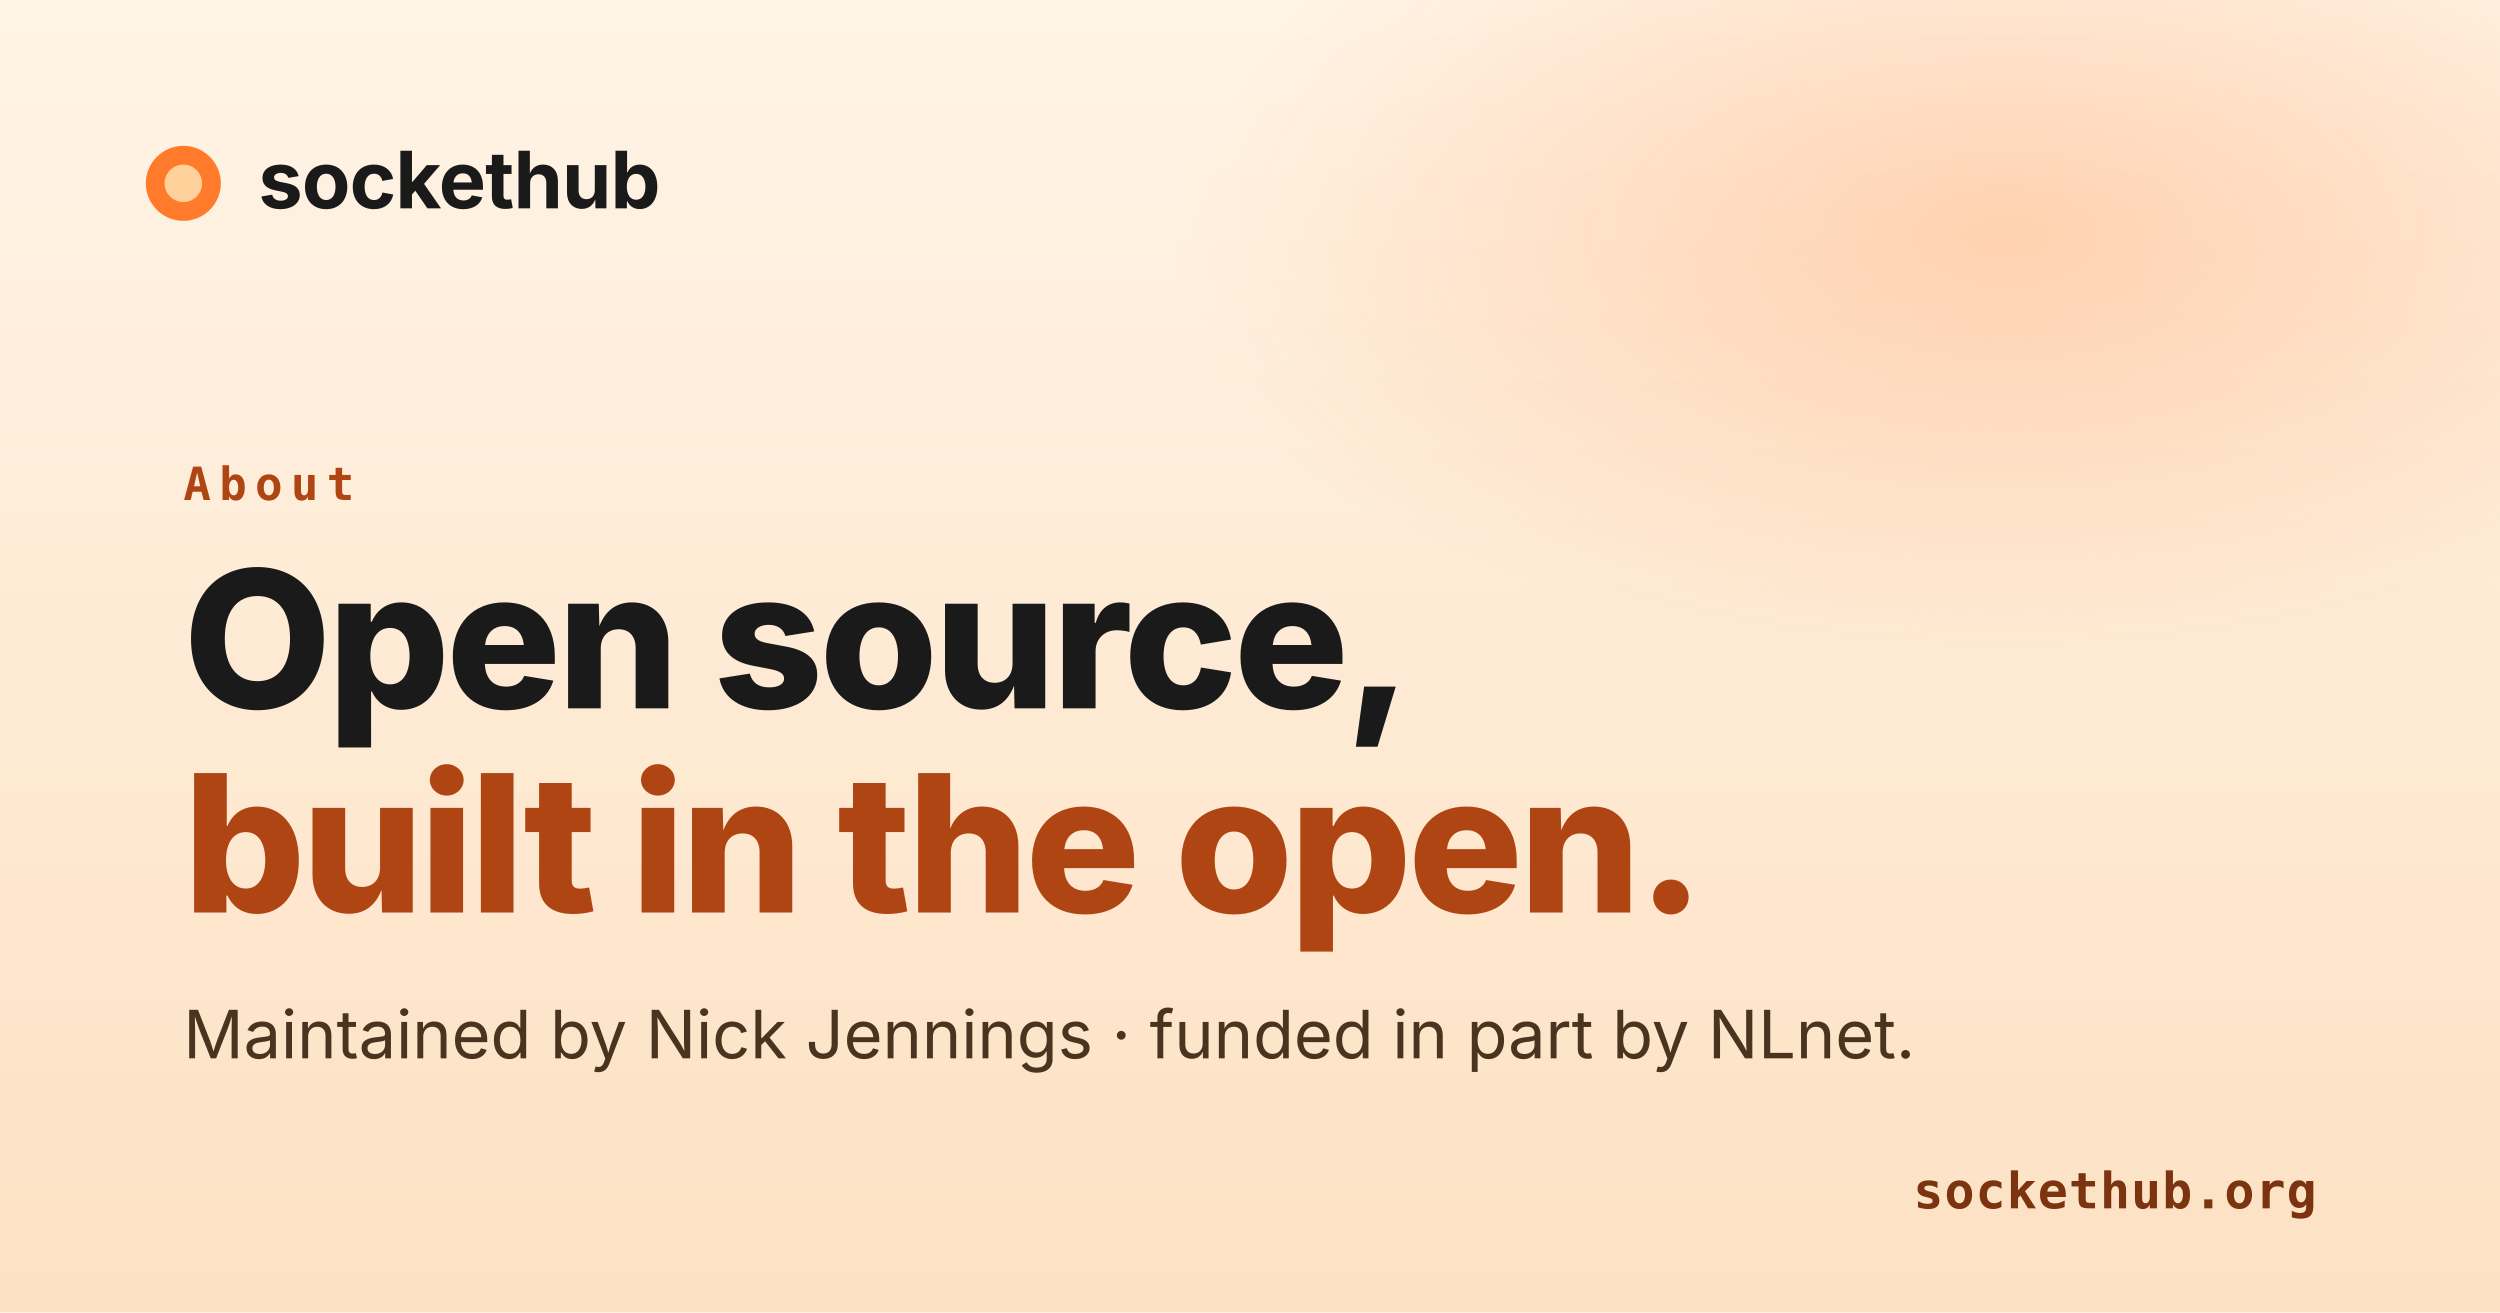
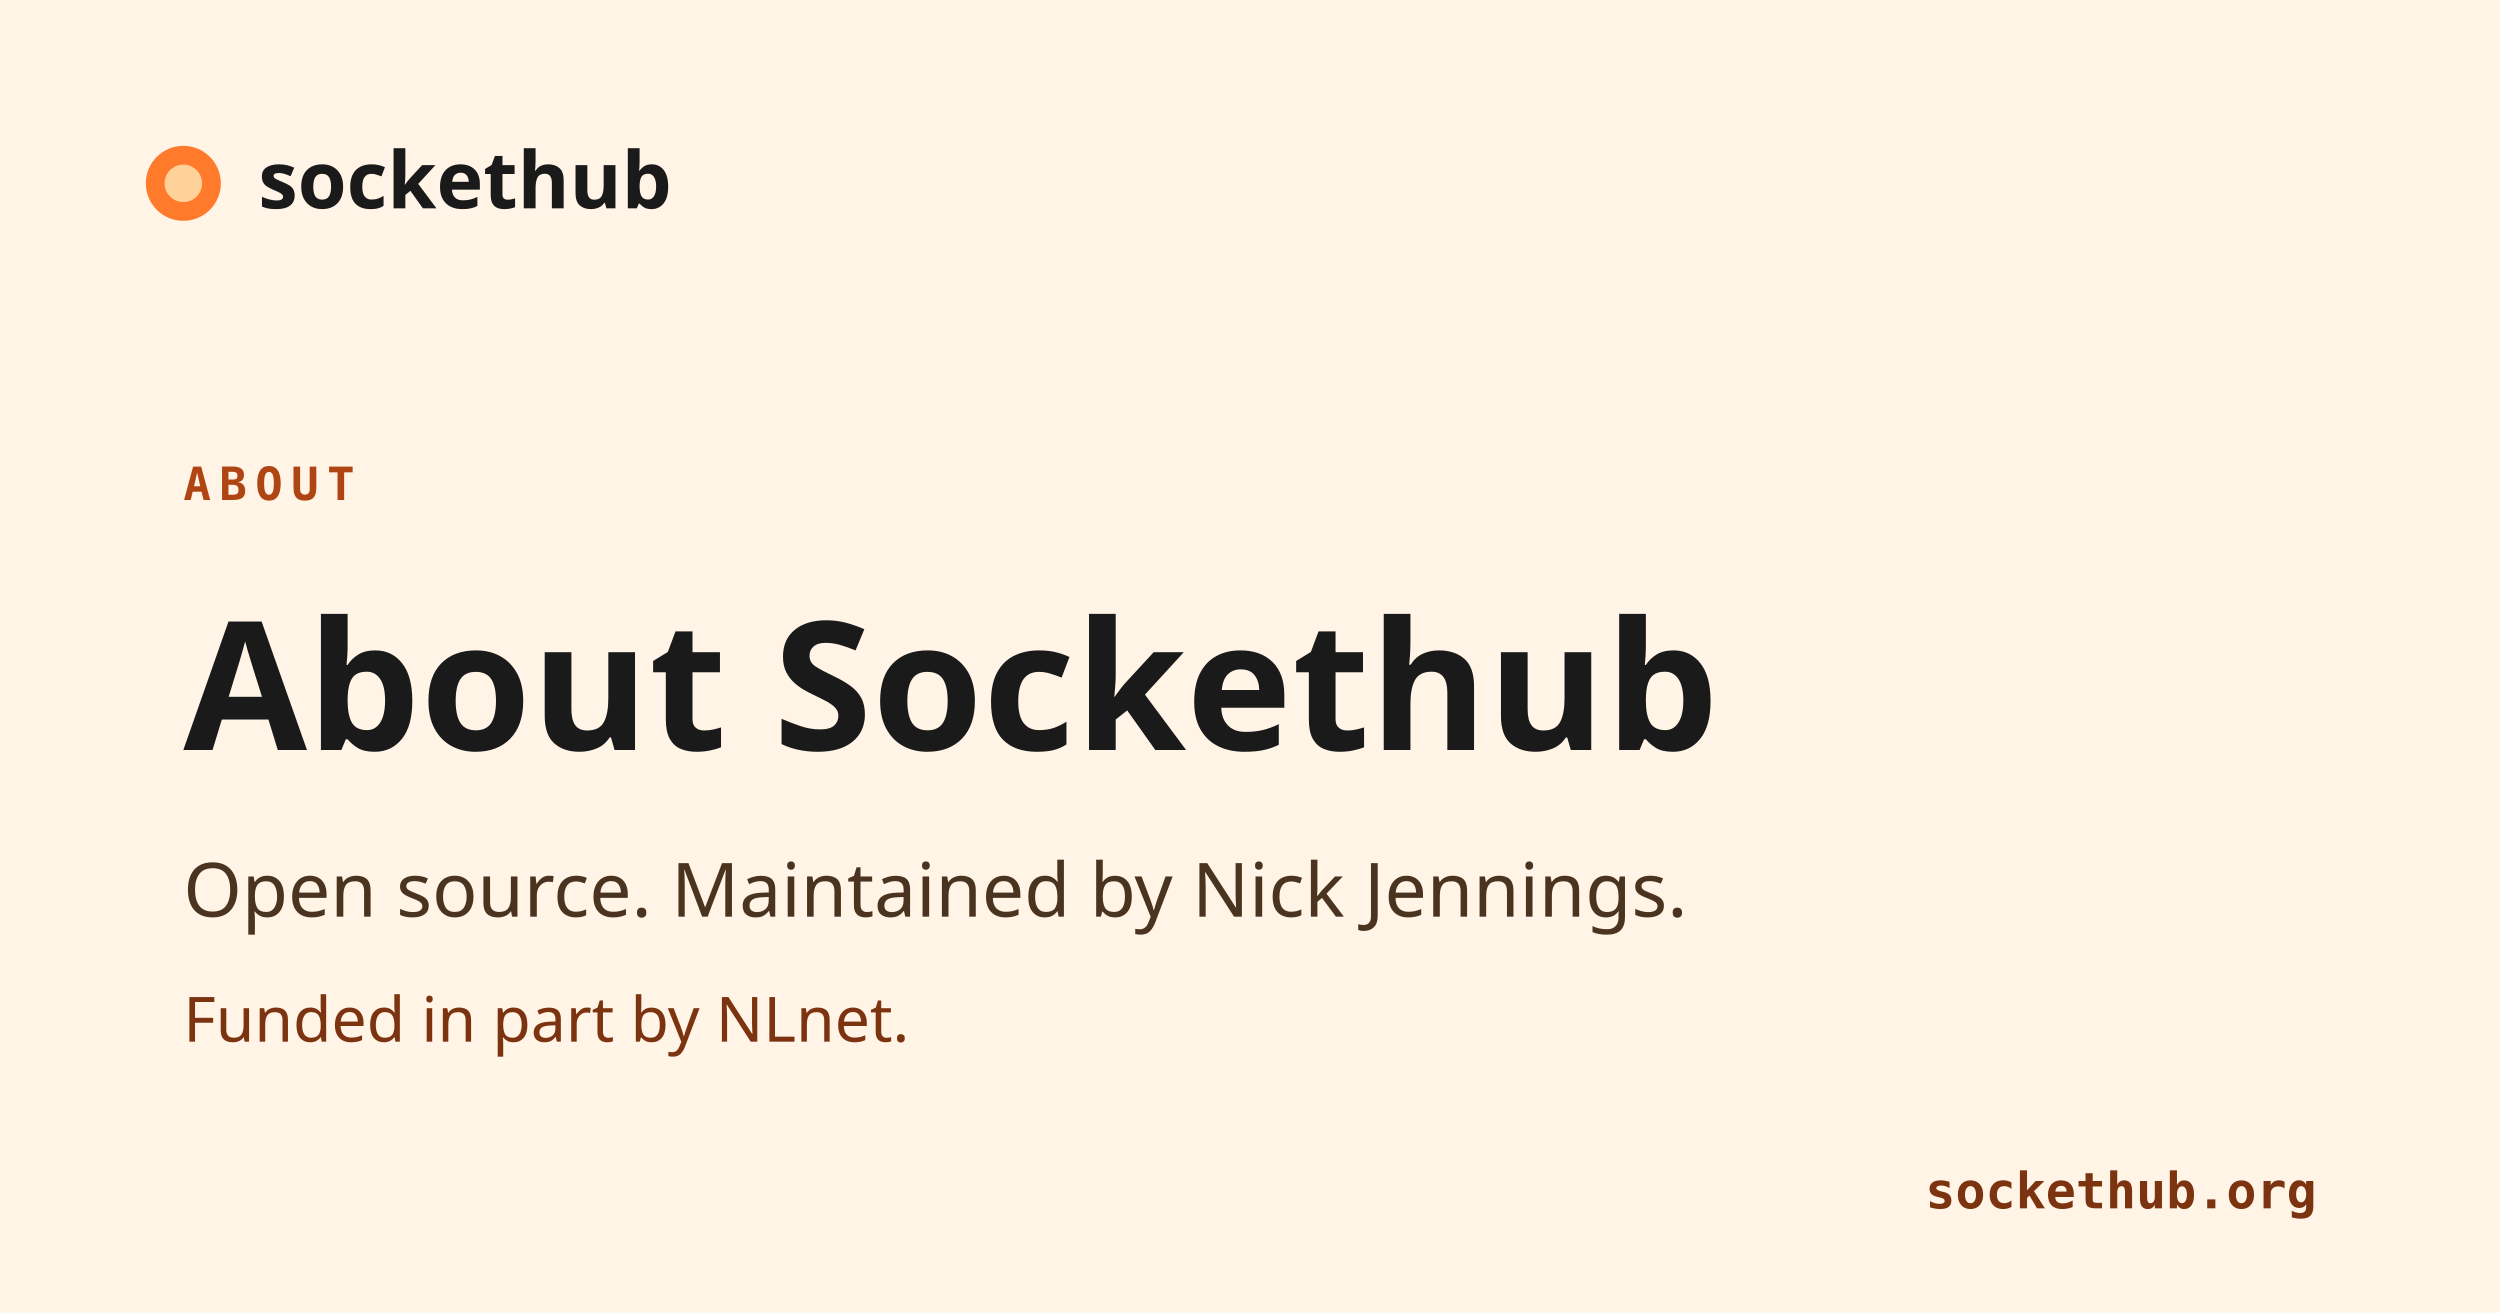
<svg xmlns="http://www.w3.org/2000/svg" width="1200" height="630" viewBox="0 0 1200 630" role="img" aria-label="Sockethub — about">
-   <defs>
-     <linearGradient id="bg" x1="0" y1="0" x2="0" y2="1">
-       <stop offset="0" stop-color="#fff4e6" />
-       <stop offset="1" stop-color="#fde1c3" />
-     </linearGradient>
-     <radialGradient id="glow" cx="80%" cy="18%" r="55%">
-       <stop offset="0" stop-color="#ff9758" stop-opacity="0.35" />
-       <stop offset="0.6" stop-color="#ff9758" stop-opacity="0" />
-     </radialGradient>
-     <style>
-       .mark    { font: 700 38px system-ui, -apple-system, sans-serif; fill: #1a1a1a; letter-spacing: -0.01em; }
-       .title   { font: 800 92px system-ui, -apple-system, sans-serif; fill: #1a1a1a; letter-spacing: -0.02em; }
-       .accent  { fill: #b04514; }
-       .sub     { font: 400 32px system-ui, -apple-system, sans-serif; fill: #4a3420; }
-       .url     { font: 600 24px "SFMono-Regular", Menlo, Consolas, monospace; fill: #7b3310; letter-spacing: 0.02em; }
-       .eyebrow { font: 700 22px "SFMono-Regular", Menlo, Consolas, monospace; fill: #b04514; letter-spacing: 0.18em; text-transform: uppercase; }
-     </style>
-   </defs>
-   <rect width="1200" height="630" fill="url(#bg)" />
-   <rect width="1200" height="630" fill="url(#glow)" />
+   <rect width="1200" height="630" fill="#fff4e6" />
  <circle cx="88" cy="88" r="18" fill="#ff7a2a" />
  <circle cx="88" cy="88" r="9" fill="#ffd19a" />
-   <text x="124" y="100" class="mark">sockethub</text>
-   <text x="88" y="240" class="eyebrow">About</text>
-   <text x="88" y="340" class="title">Open source,</text>
-   <text x="88" y="438" class="title">
-     <tspan class="accent">built in the open.</tspan>
-   </text>
-   <text x="88" y="508" class="sub">Maintained by Nick Jennings · funded in part by NLnet.</text>
-   <text x="1112" y="580" class="url" text-anchor="end">sockethub.org</text>
+   <text x="124" y="100" font-family="sans-serif" font-weight="700" font-size="38" fill="#1a1a1a">sockethub</text>
+   <text x="88" y="240" font-family="monospace" font-weight="700" font-size="22" fill="#b04514" letter-spacing="4">ABOUT</text>
+   <text x="88" y="360" font-family="sans-serif" font-weight="800" font-size="86" fill="#1a1a1a">About Sockethub</text>
+   <text x="88" y="440" font-family="sans-serif" font-weight="400" font-size="36" fill="#4a3420">Open source. Maintained by Nick Jennings.</text>
+   <text x="88" y="500" font-family="sans-serif" font-weight="400" font-size="30" fill="#7b3310">Funded in part by NLnet.</text>
+   <text x="1112" y="580" font-family="monospace" font-weight="600" font-size="24" fill="#7b3310" text-anchor="end">sockethub.org</text>
</svg>
